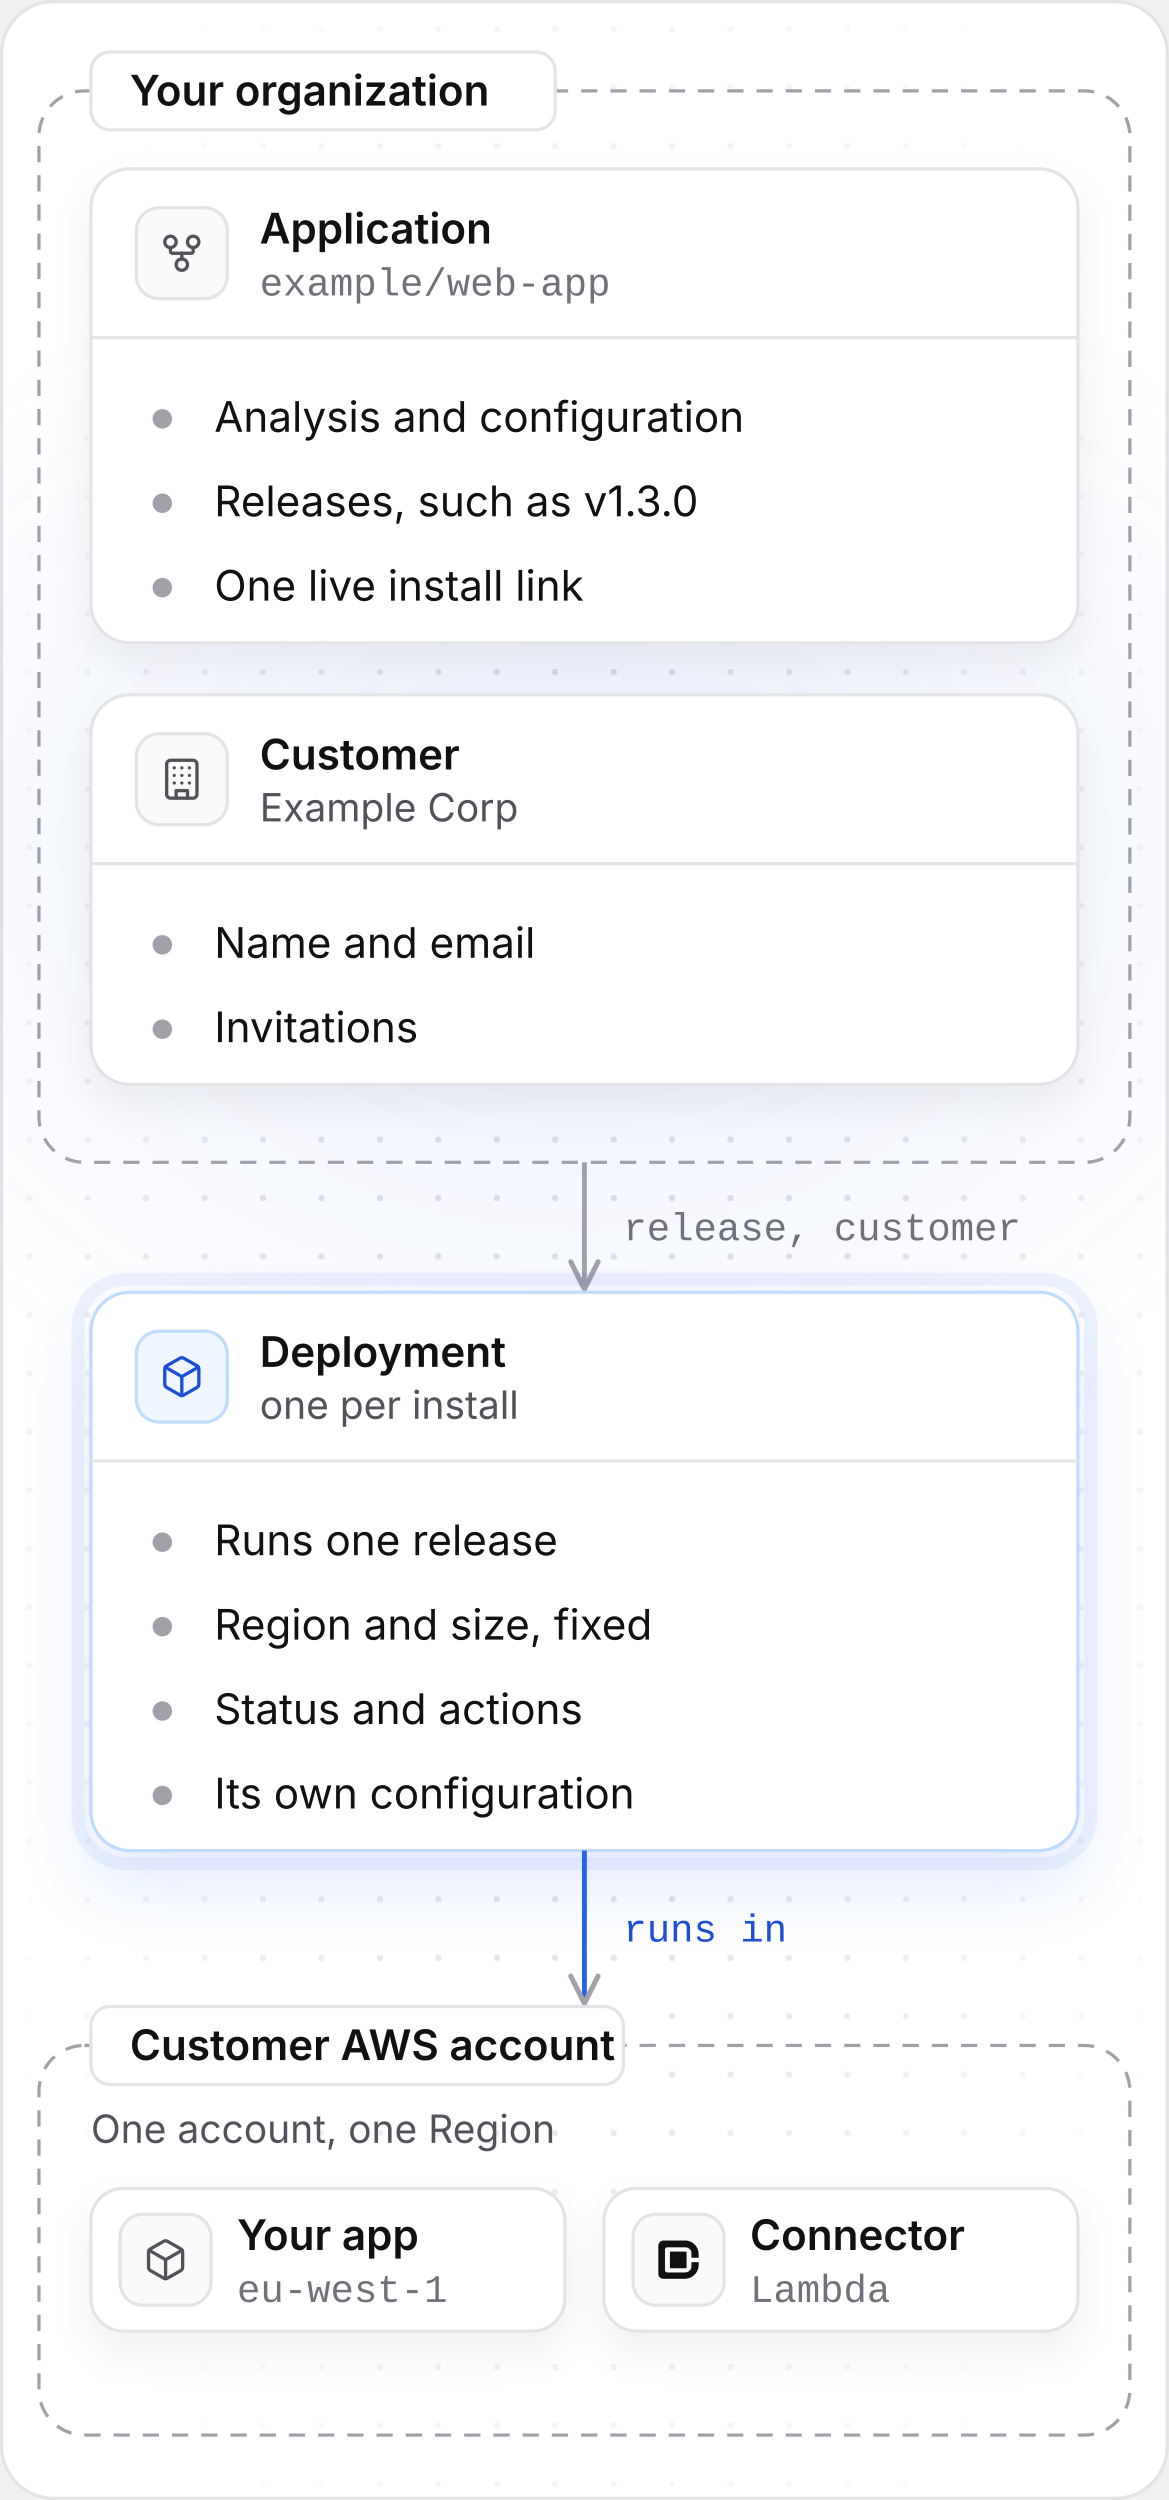
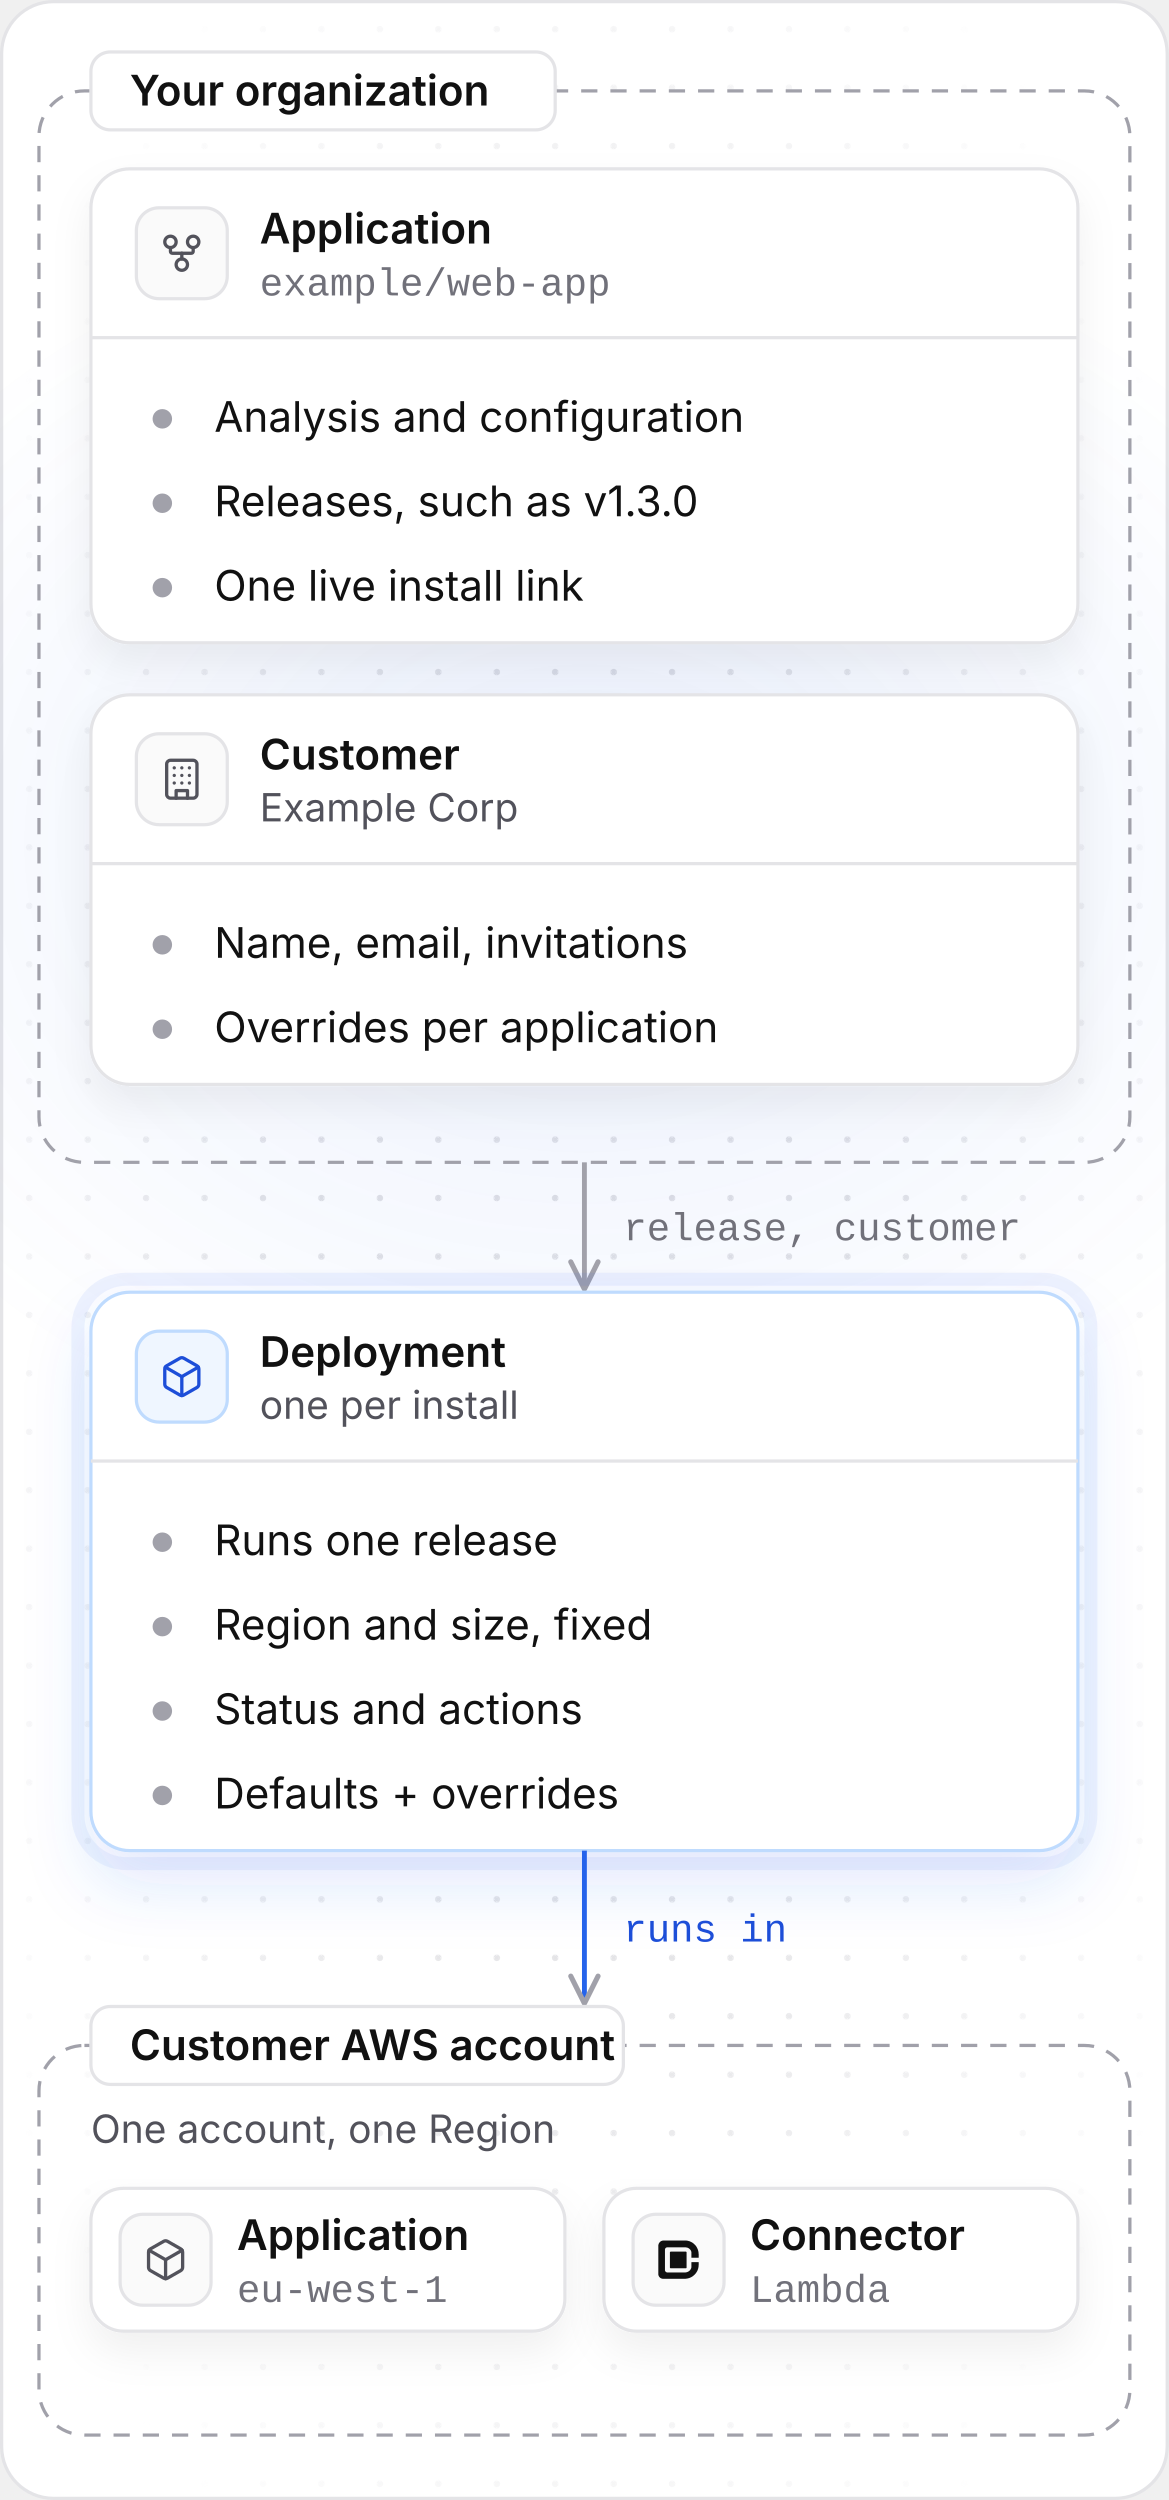
<svg xmlns="http://www.w3.org/2000/svg" width="360" height="770" viewBox="0 0 360 770" role="img" aria-labelledby="title desc">
  <defs>
    <style>
      text { font-family: Inter, "Inter Variable", ui-sans-serif, system-ui, -apple-system, "Segoe UI", sans-serif; fill: #111111; }
      .title { font-size: 13px; font-weight: 600; }
      .heading { font-size: 15px; font-weight: 600; letter-spacing: -0.01em; }
      .body { font-size: 13px; fill: #111111; }
      .label { font-size: 12px; font-weight: 600; fill: #52525B; }
      .note { font-size: 12px; fill: #52525B; }
      .badge { font-size: 12px; font-weight: 500; }
      .num { font-size: 12px; font-weight: 600; fill: #FFFFFF; }
      .mono { font-family: ui-monospace, SFMono-Regular, Menlo, Consolas, "Liberation Mono", monospace; font-size: 12px; fill: #71717A; }
      .mono-dark { font-family: ui-monospace, SFMono-Regular, Menlo, Consolas, "Liberation Mono", monospace; font-size: 12px; fill: #111111; }
      .mono-brand { font-family: ui-monospace, SFMono-Regular, Menlo, Consolas, "Liberation Mono", monospace; font-size: 12px; fill: #1D4ED8; }
      .boundary { fill: none; stroke: #A1A1AA; stroke-width: 1; stroke-dasharray: 5 4; }
      .tag { fill: #FFFFFF; stroke: #E4E4E7; }
      .band { fill: #FAFAFA; stroke: #E4E4E7; }
      .tile { fill: #FFFFFF; stroke: #E4E4E7; }
      .tile-optional { fill: #FFFFFF; stroke: #A1A1AA; stroke-dasharray: 4 3; }
      .icon-tile { fill: #FAFAFA; stroke: #E4E4E7; }
      .icon { fill: none; stroke: #52525B; stroke-width: 1.75; stroke-linecap: round; stroke-linejoin: round; }
      .track { fill: none; stroke: #A1A1AA; stroke-width: 1.5; }
      .track-dashed { fill: none; stroke: #A1A1AA; stroke-width: 1.5; stroke-dasharray: 4 4; }
      .beam { fill: none; stroke: #2563EB; stroke-width: 1.5; }
      .port { fill: #FFFFFF; stroke: #A1A1AA; stroke-width: 1.5; }
      .port-brand { fill: #FFFFFF; stroke: #2563EB; stroke-width: 1.5; }
    </style>
    <pattern id="dots" width="18" height="18" patternUnits="userSpaceOnUse">
      <circle cx="9" cy="9" r="1" fill="#D4D4D8" />
    </pattern>
    <radialGradient id="fade" cx="50%" cy="50%" r="60%">
      <stop offset="40%" stop-color="#FFFFFF" />
      <stop offset="100%" stop-color="#000000" />
    </radialGradient>
    <mask id="fade-mask">
      <rect width="360" height="770" fill="url(#fade)" />
    </mask>
    <radialGradient id="light" cx="50%" cy="50%" r="50%">
      <stop offset="0%" stop-color="#2563EB" stop-opacity="0.10" />
      <stop offset="100%" stop-color="#2563EB" stop-opacity="0" />
    </radialGradient>
    <filter id="shadow" x="-10%" y="-20%" width="120%" height="160%">
      <feDropShadow dx="0" dy="1" stdDeviation="1" flood-color="#111111" flood-opacity="0.04" />
      <feDropShadow dx="0" dy="6" stdDeviation="6" flood-color="#111111" flood-opacity="0.06" />
    </filter>
    <filter id="shadow-brand" x="-10%" y="-10%" width="120%" height="130%">
      <feDropShadow dx="0" dy="1" stdDeviation="1" flood-color="#111111" flood-opacity="0.04" />
      <feDropShadow dx="0" dy="10" stdDeviation="10" flood-color="#2563EB" flood-opacity="0.14" />
    </filter>
    <marker id="arrow" viewBox="0 0 10 10" refX="8" refY="5" markerWidth="7" markerHeight="7" orient="auto-start-reverse">
      <path d="M1 1L9 5L1 9" fill="none" stroke="#A1A1AA" stroke-width="1.5" stroke-linecap="round" stroke-linejoin="round" />
    </marker>
    <marker id="arrow-brand" viewBox="0 0 10 10" refX="8" refY="5" markerWidth="7" markerHeight="7" orient="auto-start-reverse">
      <path d="M1 1L9 5L1 9" fill="none" stroke="#2563EB" stroke-width="1.5" stroke-linecap="round" stroke-linejoin="round" />
    </marker>
    <symbol id="mark" viewBox="0 0 349 349">
      <path d="M 111 113 L 109 115 L 109 116 L 108 117 L 108 236 L 110 238 L 110 239 L 111 239 L 112 240 L 232 240 L 233 239 L 234 239 L 236 236 L 236 116 L 235 115 L 235 114 L 234 114 L 231 112 L 114 112 L 113 113 ZM 27 43 L 27 44 L 23 49 L 23 51 L 22 52 L 22 53 L 21 54 L 21 56 L 20 57 L 20 61 L 19 62 L 19 290 L 20 291 L 20 294 L 21 295 L 21 297 L 22 298 L 22 299 L 23 300 L 24 303 L 26 305 L 26 306 L 34 314 L 37 315 L 39 317 L 41 317 L 44 319 L 46 319 L 47 320 L 50 320 L 51 321 L 229 321 L 230 320 L 237 320 L 238 319 L 243 319 L 244 318 L 247 318 L 248 317 L 250 317 L 251 316 L 253 316 L 254 315 L 257 315 L 258 314 L 259 314 L 260 313 L 262 313 L 267 310 L 269 310 L 270 309 L 271 309 L 273 307 L 274 307 L 275 306 L 278 305 L 280 303 L 281 303 L 283 301 L 284 301 L 288 297 L 289 297 L 297 289 L 298 289 L 300 287 L 300 286 L 306 280 L 306 279 L 308 277 L 308 276 L 311 273 L 311 272 L 313 270 L 314 267 L 316 265 L 316 264 L 317 263 L 317 262 L 318 261 L 318 260 L 321 255 L 321 253 L 322 252 L 322 250 L 323 249 L 323 247 L 324 246 L 324 244 L 325 243 L 325 241 L 326 240 L 326 236 L 327 235 L 327 231 L 328 230 L 328 219 L 329 218 L 329 194 L 328 193 L 274 193 L 273 194 L 273 234 L 272 235 L 272 238 L 271 239 L 271 241 L 270 242 L 270 243 L 269 244 L 268 247 L 264 252 L 264 253 L 256 261 L 255 261 L 252 264 L 251 264 L 250 265 L 249 265 L 244 268 L 242 268 L 241 269 L 239 269 L 238 270 L 236 270 L 235 271 L 230 271 L 229 272 L 85 272 L 84 271 L 82 271 L 81 270 L 78 269 L 73 264 L 73 263 L 71 260 L 71 258 L 70 257 L 70 94 L 71 93 L 71 91 L 72 90 L 73 87 L 78 82 L 79 82 L 82 80 L 84 80 L 85 79 L 230 79 L 231 80 L 236 80 L 237 81 L 240 81 L 241 82 L 243 82 L 244 83 L 246 83 L 247 84 L 250 85 L 255 89 L 256 89 L 266 99 L 266 100 L 268 102 L 268 103 L 271 108 L 271 110 L 272 111 L 272 114 L 273 115 L 273 159 L 329 159 L 329 129 L 328 128 L 328 118 L 327 117 L 327 112 L 326 111 L 326 107 L 325 106 L 325 104 L 324 103 L 324 100 L 323 99 L 323 97 L 321 94 L 321 92 L 320 91 L 320 90 L 319 89 L 319 88 L 318 87 L 318 86 L 317 85 L 317 84 L 316 83 L 316 82 L 315 81 L 315 80 L 314 79 L 313 76 L 311 74 L 311 73 L 309 71 L 309 70 L 306 67 L 306 66 L 290 50 L 289 50 L 286 47 L 285 47 L 282 44 L 281 44 L 279 42 L 278 42 L 277 41 L 276 41 L 275 40 L 274 40 L 273 39 L 272 39 L 271 38 L 270 38 L 269 37 L 268 37 L 267 36 L 266 36 L 261 33 L 259 33 L 258 32 L 256 32 L 255 31 L 252 31 L 251 30 L 248 30 L 247 29 L 244 29 L 243 28 L 237 28 L 236 27 L 53 27 L 52 28 L 49 28 L 48 29 L 46 29 L 45 30 L 43 30 L 42 31 L 39 32 L 37 34 L 36 34 Z" fill="#111111" fill-rule="evenodd" />
    </symbol>
    <symbol id="i-box" viewBox="0 0 24 24">
      <path d="M21 8a2 2 0 0 0-1-1.73l-7-4a2 2 0 0 0-2 0l-7 4A2 2 0 0 0 3 8v8a2 2 0 0 0 1 1.73l7 4a2 2 0 0 0 2 0l7-4A2 2 0 0 0 21 16Z" />
      <path d="m3.3 7 8.7 5 8.7-5" />
      <path d="M12 22V12" />
    </symbol>
    <symbol id="i-building" viewBox="0 0 24 24">
      <rect width="16" height="20" x="4" y="2" rx="2" ry="2" />
      <path d="M9 22v-4h6v4" />
      <path d="M8 6h.01" />
      <path d="M16 6h.01" />
      <path d="M12 6h.01" />
      <path d="M12 10h.01" />
      <path d="M12 14h.01" />
      <path d="M16 10h.01" />
      <path d="M16 14h.01" />
      <path d="M8 10h.01" />
      <path d="M8 14h.01" />
    </symbol>
    <symbol id="i-git" viewBox="0 0 24 24">
      <circle cx="12" cy="18" r="3" />
      <circle cx="6" cy="6" r="3" />
      <circle cx="18" cy="6" r="3" />
      <path d="M18 9v2c0 .6-.4 1-1 1H7c-.6 0-1-.4-1-1V9" />
      <path d="M12 12v3" />
    </symbol>
  </defs>
  <g id="stage">
    <rect x="0.5" y="0.5" width="359" height="769" rx="16" fill="#FFFFFF" stroke="#E4E4E7" />
    <rect x="1" y="1" width="358" height="768" rx="16" fill="url(#dots)" mask="url(#fade-mask)" opacity="0.7" />
    <ellipse cx="180.0" cy="260" rx="260" ry="200" fill="url(#light)" />
  </g>
  <g id="application">
    <rect class="tile" x="28" y="52" width="304" height="146" rx="12" filter="url(#shadow)" />
    <rect x="42" y="64" width="28" height="28" rx="7" class="icon-tile" />
    <use href="#i-git" class="icon" x="49" y="71" width="14" height="14" />
    <text class="title" x="80" y="75">Application</text>
    <text class="mono" x="80" y="91">example/web-app</text>
    <line x1="28" y1="104" x2="332" y2="104" stroke="#E4E4E7" />
    <rect x="47" y="126" width="6" height="6" rx="3" style="fill:#A1A1AA" />
    <text class="body" x="66" y="133">Analysis and configuration</text>
    <rect x="47" y="152" width="6" height="6" rx="3" style="fill:#A1A1AA" />
    <text class="body" x="66" y="159">Releases, such as v1.3.0</text>
    <rect x="47" y="178" width="6" height="6" rx="3" style="fill:#A1A1AA" />
    <text class="body" x="66" y="185">One live install link</text>
  </g>
  <g id="customer">
    <rect class="tile" x="28" y="214" width="304" height="120" rx="12" filter="url(#shadow)" />
    <rect x="42" y="226" width="28" height="28" rx="7" class="icon-tile" />
    <use href="#i-building" class="icon" x="49" y="233" width="14" height="14" />
    <text class="title" x="80" y="237">Customer</text>
    <text class="note" x="80" y="253">Example Corp</text>
    <line x1="28" y1="266" x2="332" y2="266" stroke="#E4E4E7" />
    <rect x="47" y="288" width="6" height="6" rx="3" style="fill:#A1A1AA" />
-     <text class="body" x="66" y="295">Name and email</text>
+     <text class="body" x="66" y="295">Name, email, invitations</text>
    <rect x="47" y="314" width="6" height="6" rx="3" style="fill:#A1A1AA" />
-     <text class="body" x="66" y="321">Invitations</text>
+     <text class="body" x="66" y="321">Overrides per application</text>
  </g>
  <g id="organization-boundary">
    <rect class="boundary" x="12" y="28" width="336" height="330" rx="14" />
    <rect class="tag" x="28" y="16" width="143" height="24" rx="6" />
    <text class="title" x="40" y="32.5">Your organization</text>
  </g>
  <g id="links">
    <line class="track" x1="180" y1="358" x2="180" y2="396" marker-end="url(#arrow)" />
    <text class="mono" x="192" y="382">release, customer</text>
  </g>
  <g id="deployment">
    <rect x="24" y="394" width="312" height="180" rx="15" style="fill:none;stroke:#2563EB;stroke-opacity:0.07;stroke-width:4" />
    <rect x="28" y="398" width="304" height="172" rx="12" style="fill:#FFFFFF;stroke:#BFDBFE" filter="url(#shadow-brand)" />
    <rect x="42" y="410" width="28" height="28" rx="7" style="fill:#EFF6FF;stroke:#BFDBFE" />
    <use href="#i-box" class="icon" x="49" y="417" width="14" height="14" style="stroke:#1D4ED8" />
    <text class="title" x="80" y="421">Deployment</text>
    <text class="note" x="80" y="437">one per install</text>
    <line x1="28" y1="450" x2="332" y2="450" stroke="#E4E4E7" />
    <rect x="47" y="472" width="6" height="6" rx="3" style="fill:#A1A1AA" />
    <text class="body" x="66" y="479">Runs one release</text>
    <rect x="47" y="498" width="6" height="6" rx="3" style="fill:#A1A1AA" />
    <text class="body" x="66" y="505">Region and size, fixed</text>
    <rect x="47" y="524" width="6" height="6" rx="3" style="fill:#A1A1AA" />
    <text class="body" x="66" y="531">Status and actions</text>
    <rect x="47" y="550" width="6" height="6" rx="3" style="fill:#A1A1AA" />
-     <text class="body" x="66" y="557">Its own configuration</text>
+     <text class="body" x="66" y="557">Defaults + overrides</text>
  </g>
  <line class="beam" x1="180" y1="570" x2="180" y2="616" marker-end="url(#arrow)" />
  <text class="mono-brand" x="192" y="598">runs in</text>
  <g id="aws-account">
    <rect class="boundary" x="12" y="630" width="336" height="120" rx="14" />
    <rect class="tag" x="28" y="618" width="164" height="24" rx="6" />
    <text class="title" x="40" y="634.5">Customer AWS account</text>
    <text class="note" x="28" y="660">One account, one Region</text>
    <rect class="tile" x="28" y="674" width="146" height="44" rx="10" filter="url(#shadow)" />
    <rect x="37" y="682" width="28" height="28" rx="7" class="icon-tile" />
    <use href="#i-box" class="icon" x="44" y="689" width="14" height="14" />
-     <text class="title" x="73" y="693">Your app</text>
+     <text class="title" x="73" y="693">Application</text>
    <text class="mono" x="73" y="709">eu-west-1</text>
    <rect class="tile" x="186" y="674" width="146" height="44" rx="10" filter="url(#shadow)" />
    <rect x="195" y="682" width="28" height="28" rx="7" class="icon-tile" />
    <use href="#mark" x="202" y="689" width="14" height="14" />
    <text class="title" x="231" y="693">Connector</text>
    <text class="mono" x="231" y="709">Lambda</text>
  </g>
</svg>
